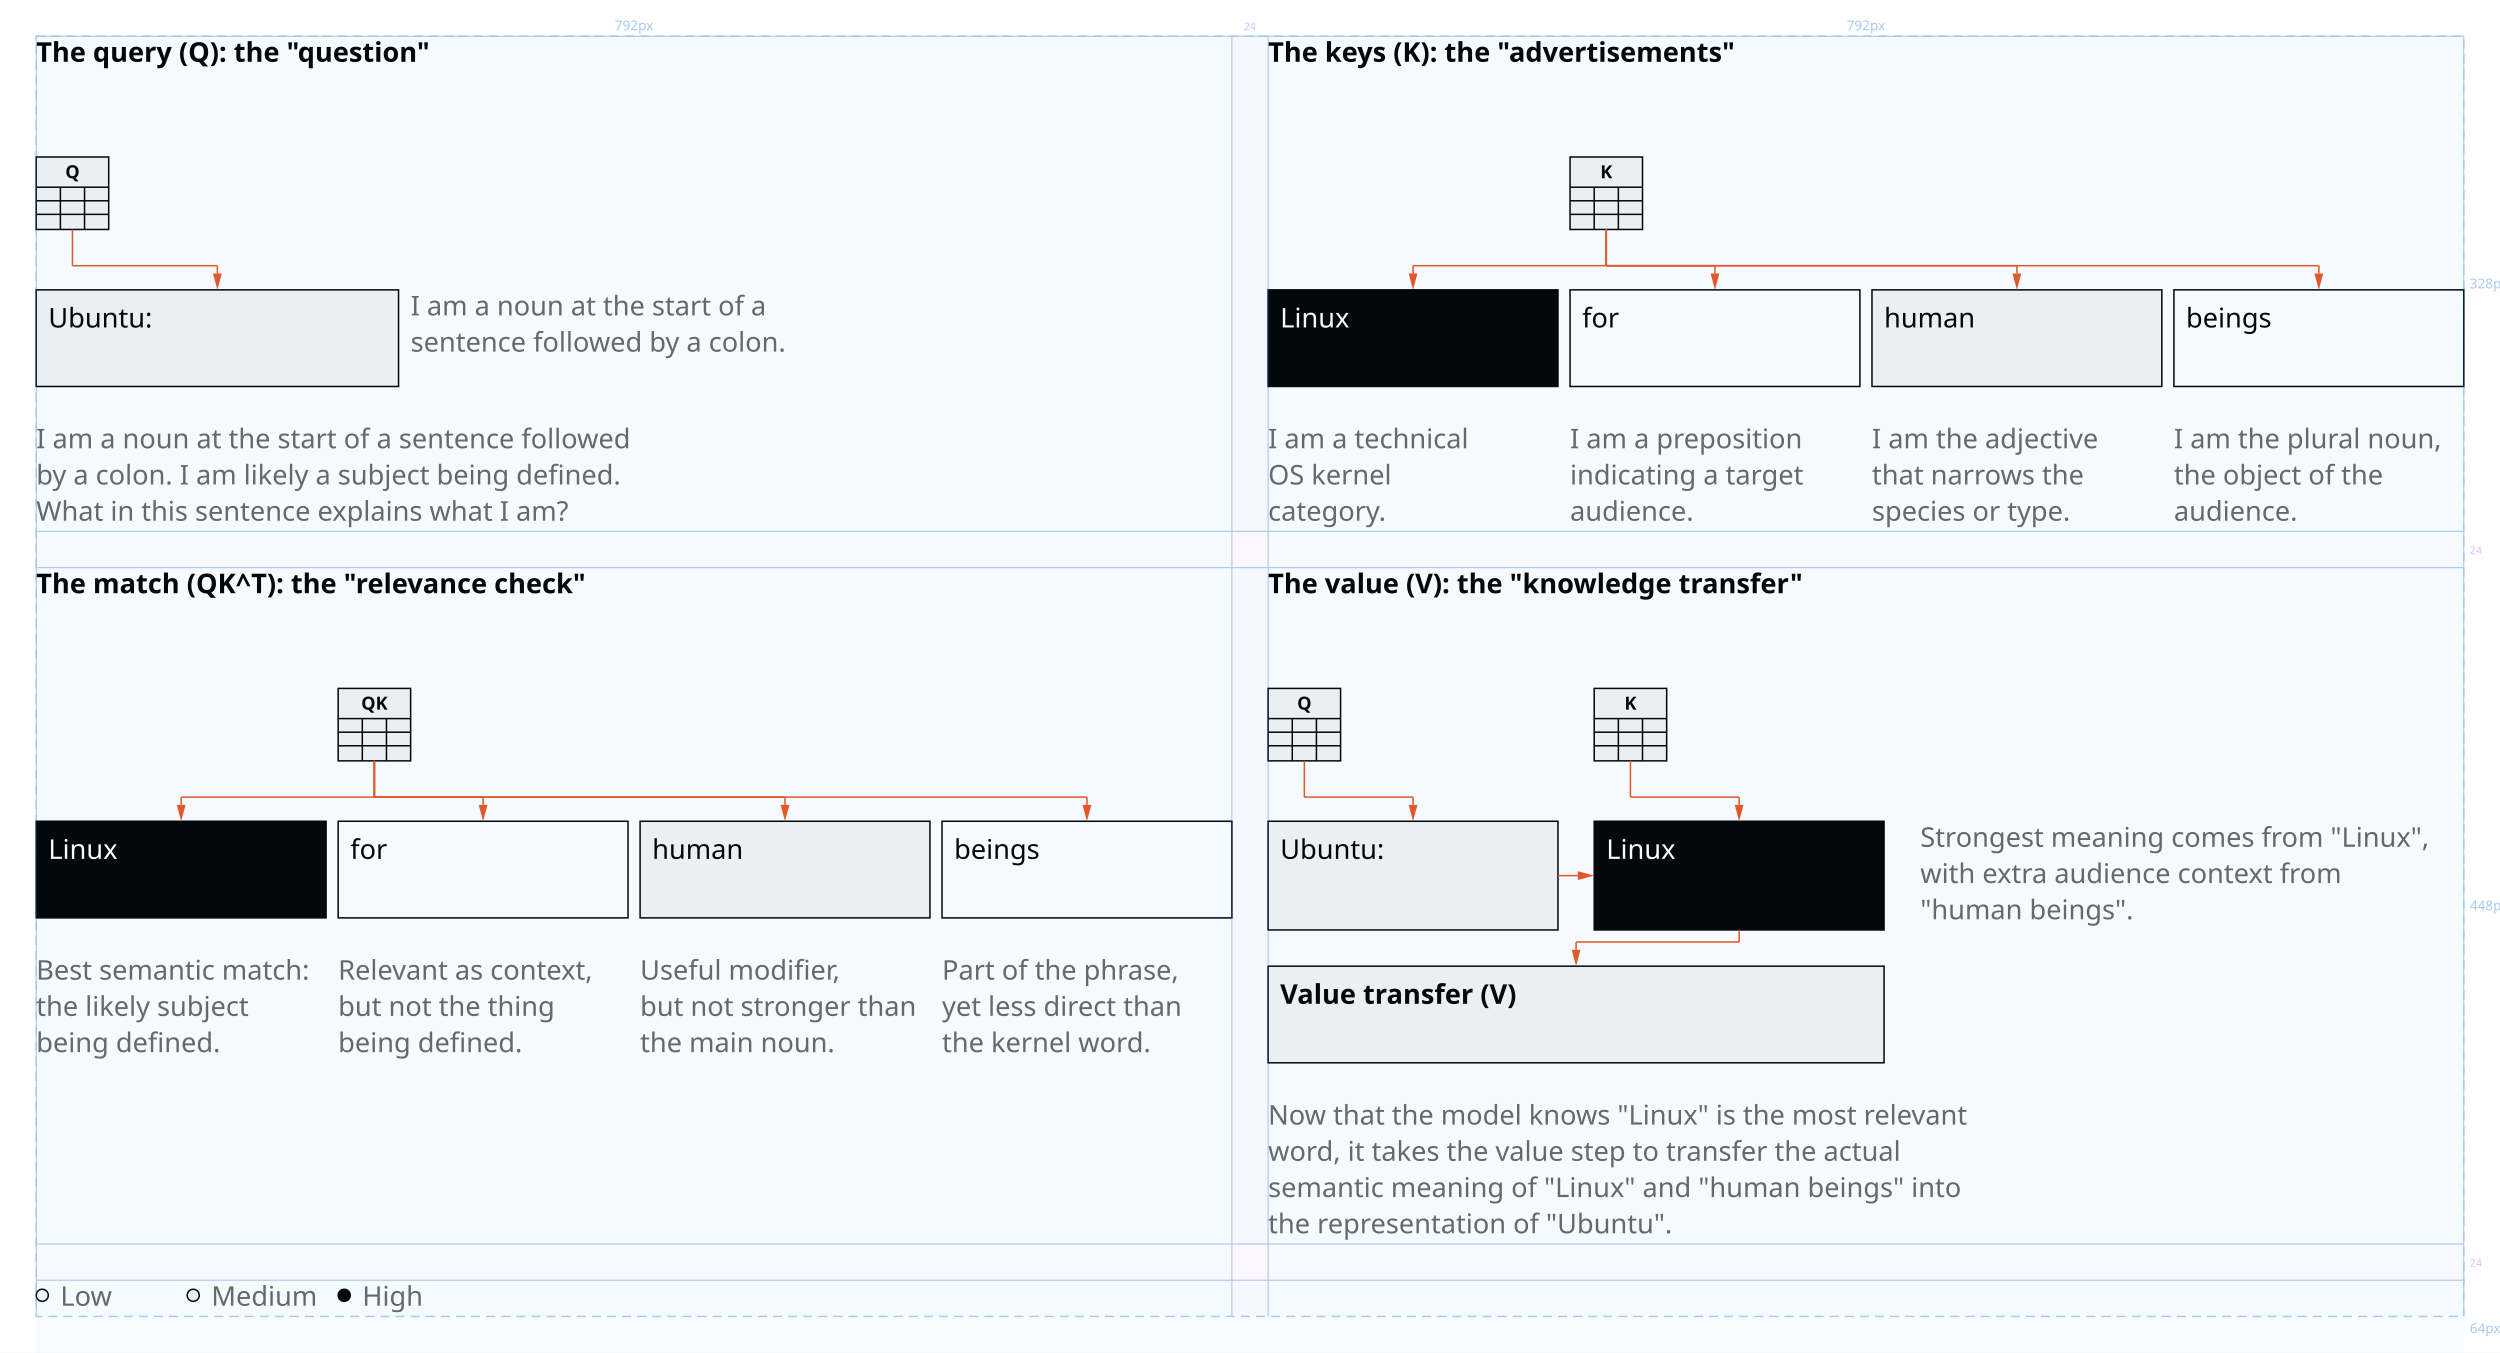
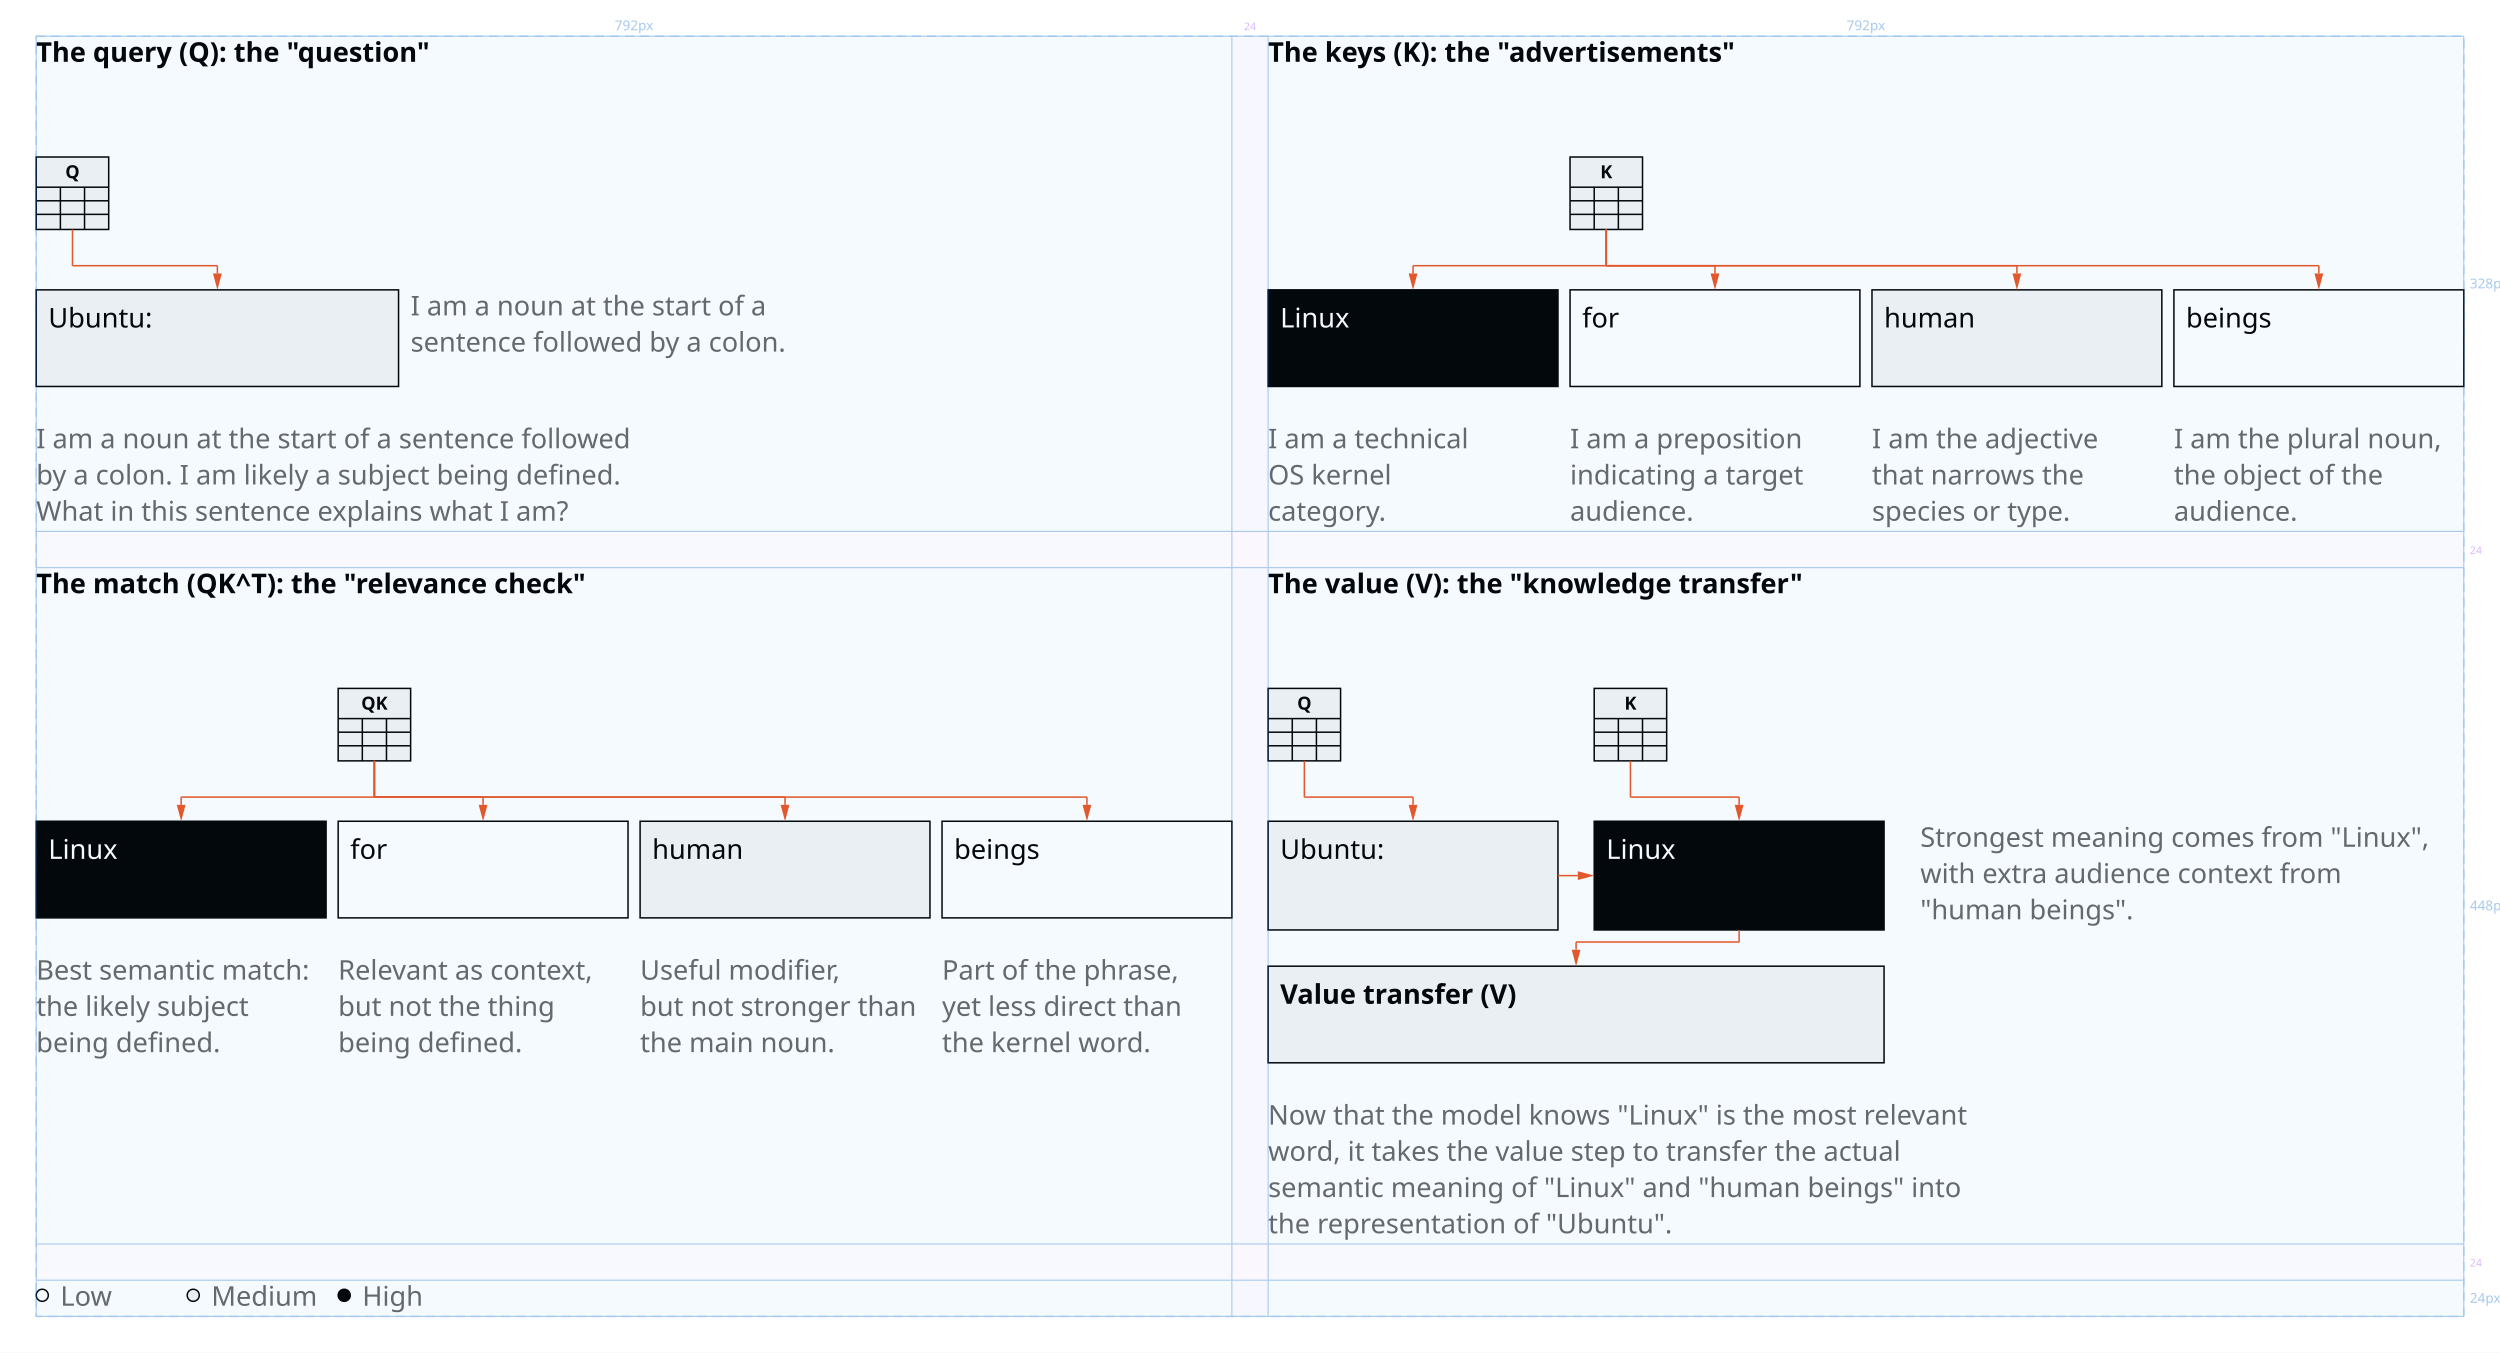
<svg xmlns="http://www.w3.org/2000/svg" width="1656" height="896" viewBox="0 0 1656 896" xml:space="preserve">
  <rect width="1656" height="896" fill="#FFFFFF" />
  <g data-component-id="query">
    <text font-family="Ubuntu Sans">
      <tspan x="24" y="40.92" font-size="18" font-weight="700" fill="#000000">The query (Q): the "question"</tspan>
    </text>
  </g>
  <g data-component-id="q_ubuntu">
    <rect x="24" y="192" width="240" height="64" fill="#F3F3F3" stroke="#000000" stroke-width="1" stroke-miterlimit="10" />
    <text font-family="Ubuntu Sans">
      <tspan x="32" y="216.92" font-size="18" font-weight="400" fill="#000000">Ubuntu:</tspan>
    </text>
  </g>
  <text font-family="Ubuntu Sans">
    <tspan x="272" y="208.92" font-size="18" font-weight="400" fill="#666666">I am a noun at the start of a</tspan>
    <tspan x="272" y="232.92" font-size="18" font-weight="400" fill="#666666">sentence followed by a colon.</tspan>
  </text>
  <text font-family="Ubuntu Sans">
    <tspan x="24" y="296.92" font-size="18" font-weight="400" fill="#666666">I am a noun at the start of a sentence followed</tspan>
    <tspan x="24" y="320.92" font-size="18" font-weight="400" fill="#666666">by a colon. I am likely a subject being defined.</tspan>
    <tspan x="24" y="344.92" font-size="18" font-weight="400" fill="#666666">What in this sentence explains what I am?</tspan>
  </text>
  <g data-component-id="q_matrix">
    <rect x="24" y="104" width="48" height="48" fill="#F3F3F3" stroke="#000000" stroke-width="1" stroke-miterlimit="10" />
    <line x1="24" y1="124" x2="72" y2="124" fill="none" stroke="#000000" stroke-width="1" stroke-miterlimit="10" />
    <line x1="40" y1="124" x2="40" y2="152" fill="none" stroke="#000000" stroke-width="1" stroke-miterlimit="10" />
    <line x1="56" y1="124" x2="56" y2="152" fill="none" stroke="#000000" stroke-width="1" stroke-miterlimit="10" />
    <line x1="24" y1="133" x2="72" y2="133" fill="none" stroke="#000000" stroke-width="1" stroke-miterlimit="10" />
    <line x1="24" y1="142" x2="72" y2="142" fill="none" stroke="#000000" stroke-width="1" stroke-miterlimit="10" />
    <text x="48" y="118.08" text-anchor="middle" font-family="Ubuntu Sans" font-size="12" font-weight="700" fill="#000000">Q</text>
  </g>
  <g data-component-id="keys">
    <text font-family="Ubuntu Sans">
      <tspan x="840" y="40.92" font-size="18" font-weight="700" fill="#000000">The keys (K): the "advertisements"</tspan>
    </text>
  </g>
  <g data-component-id="k_linux">
    <rect x="840" y="192" width="192" height="64" fill="#000000" stroke="#000000" stroke-width="1" stroke-miterlimit="10" />
    <text font-family="Ubuntu Sans">
      <tspan x="848" y="216.92" font-size="18" font-weight="400" fill="#FFFFFF">Linux</tspan>
    </text>
  </g>
  <g data-component-id="k_for">
    <rect x="1040" y="192" width="192" height="64" fill="#FFFFFF" stroke="#000000" stroke-width="1" stroke-miterlimit="10" />
    <text font-family="Ubuntu Sans">
      <tspan x="1048" y="216.92" font-size="18" font-weight="400" fill="#000000">for</tspan>
    </text>
  </g>
  <g data-component-id="k_human">
    <rect x="1240" y="192" width="192" height="64" fill="#F3F3F3" stroke="#000000" stroke-width="1" stroke-miterlimit="10" />
    <text font-family="Ubuntu Sans">
      <tspan x="1248" y="216.92" font-size="18" font-weight="400" fill="#000000">human</tspan>
    </text>
  </g>
  <g data-component-id="k_beings">
    <rect x="1440" y="192" width="192" height="64" fill="#FFFFFF" stroke="#000000" stroke-width="1" stroke-miterlimit="10" />
    <text font-family="Ubuntu Sans">
      <tspan x="1448" y="216.92" font-size="18" font-weight="400" fill="#000000">beings</tspan>
    </text>
  </g>
  <text font-family="Ubuntu Sans">
    <tspan x="840" y="296.92" font-size="18" font-weight="400" fill="#666666">I am a technical</tspan>
    <tspan x="840" y="320.92" font-size="18" font-weight="400" fill="#666666">OS kernel</tspan>
    <tspan x="840" y="344.92" font-size="18" font-weight="400" fill="#666666">category.</tspan>
  </text>
  <text font-family="Ubuntu Sans">
    <tspan x="1040" y="296.92" font-size="18" font-weight="400" fill="#666666">I am a preposition</tspan>
    <tspan x="1040" y="320.92" font-size="18" font-weight="400" fill="#666666">indicating a target</tspan>
    <tspan x="1040" y="344.92" font-size="18" font-weight="400" fill="#666666">audience.</tspan>
  </text>
  <text font-family="Ubuntu Sans">
    <tspan x="1240" y="296.92" font-size="18" font-weight="400" fill="#666666">I am the adjective</tspan>
    <tspan x="1240" y="320.92" font-size="18" font-weight="400" fill="#666666">that narrows the</tspan>
    <tspan x="1240" y="344.92" font-size="18" font-weight="400" fill="#666666">species or type.</tspan>
  </text>
  <text font-family="Ubuntu Sans">
    <tspan x="1440" y="296.92" font-size="18" font-weight="400" fill="#666666">I am the plural noun,</tspan>
    <tspan x="1440" y="320.92" font-size="18" font-weight="400" fill="#666666">the object of the</tspan>
    <tspan x="1440" y="344.92" font-size="18" font-weight="400" fill="#666666">audience.</tspan>
  </text>
  <g data-component-id="k_matrix">
    <rect x="1040" y="104" width="48" height="48" fill="#F3F3F3" stroke="#000000" stroke-width="1" stroke-miterlimit="10" />
    <line x1="1040" y1="124" x2="1088" y2="124" fill="none" stroke="#000000" stroke-width="1" stroke-miterlimit="10" />
    <line x1="1056" y1="124" x2="1056" y2="152" fill="none" stroke="#000000" stroke-width="1" stroke-miterlimit="10" />
    <line x1="1072" y1="124" x2="1072" y2="152" fill="none" stroke="#000000" stroke-width="1" stroke-miterlimit="10" />
    <line x1="1040" y1="133" x2="1088" y2="133" fill="none" stroke="#000000" stroke-width="1" stroke-miterlimit="10" />
    <line x1="1040" y1="142" x2="1088" y2="142" fill="none" stroke="#000000" stroke-width="1" stroke-miterlimit="10" />
    <text x="1064" y="118.08" text-anchor="middle" font-family="Ubuntu Sans" font-size="12" font-weight="700" fill="#000000">K</text>
  </g>
  <g data-component-id="match">
    <text font-family="Ubuntu Sans">
      <tspan x="24" y="392.92" font-size="18" font-weight="700" fill="#000000">The match (QK^T): the "relevance check"</tspan>
    </text>
  </g>
  <g data-component-id="m_linux">
    <rect x="24" y="544" width="192" height="64" fill="#000000" stroke="#000000" stroke-width="1" stroke-miterlimit="10" />
    <text font-family="Ubuntu Sans">
      <tspan x="32" y="568.92" font-size="18" font-weight="400" fill="#FFFFFF">Linux</tspan>
    </text>
  </g>
  <g data-component-id="m_for">
    <rect x="224" y="544" width="192" height="64" fill="#FFFFFF" stroke="#000000" stroke-width="1" stroke-miterlimit="10" />
    <text font-family="Ubuntu Sans">
      <tspan x="232" y="568.92" font-size="18" font-weight="400" fill="#000000">for</tspan>
    </text>
  </g>
  <g data-component-id="m_human">
    <rect x="424" y="544" width="192" height="64" fill="#F3F3F3" stroke="#000000" stroke-width="1" stroke-miterlimit="10" />
    <text font-family="Ubuntu Sans">
      <tspan x="432" y="568.92" font-size="18" font-weight="400" fill="#000000">human</tspan>
    </text>
  </g>
  <g data-component-id="m_beings">
    <rect x="624" y="544" width="192" height="64" fill="#FFFFFF" stroke="#000000" stroke-width="1" stroke-miterlimit="10" />
    <text font-family="Ubuntu Sans">
      <tspan x="632" y="568.92" font-size="18" font-weight="400" fill="#000000">beings</tspan>
    </text>
  </g>
  <text font-family="Ubuntu Sans">
    <tspan x="24" y="648.92" font-size="18" font-weight="400" fill="#666666">Best semantic match:</tspan>
    <tspan x="24" y="672.92" font-size="18" font-weight="400" fill="#666666">the likely subject</tspan>
    <tspan x="24" y="696.92" font-size="18" font-weight="400" fill="#666666">being defined.</tspan>
  </text>
  <text font-family="Ubuntu Sans">
    <tspan x="224" y="648.92" font-size="18" font-weight="400" fill="#666666">Relevant as context,</tspan>
    <tspan x="224" y="672.92" font-size="18" font-weight="400" fill="#666666">but not the thing</tspan>
    <tspan x="224" y="696.92" font-size="18" font-weight="400" fill="#666666">being defined.</tspan>
  </text>
  <text font-family="Ubuntu Sans">
    <tspan x="424" y="648.92" font-size="18" font-weight="400" fill="#666666">Useful modifier,</tspan>
    <tspan x="424" y="672.92" font-size="18" font-weight="400" fill="#666666">but not stronger than</tspan>
    <tspan x="424" y="696.92" font-size="18" font-weight="400" fill="#666666">the main noun.</tspan>
  </text>
  <text font-family="Ubuntu Sans">
    <tspan x="624" y="648.92" font-size="18" font-weight="400" fill="#666666">Part of the phrase,</tspan>
    <tspan x="624" y="672.92" font-size="18" font-weight="400" fill="#666666">yet less direct than</tspan>
    <tspan x="624" y="696.92" font-size="18" font-weight="400" fill="#666666">the kernel word.</tspan>
  </text>
  <g data-component-id="qk_matrix">
    <rect x="224" y="456" width="48" height="48" fill="#F3F3F3" stroke="#000000" stroke-width="1" stroke-miterlimit="10" />
    <line x1="224" y1="476" x2="272" y2="476" fill="none" stroke="#000000" stroke-width="1" stroke-miterlimit="10" />
    <line x1="240" y1="476" x2="240" y2="504" fill="none" stroke="#000000" stroke-width="1" stroke-miterlimit="10" />
    <line x1="256" y1="476" x2="256" y2="504" fill="none" stroke="#000000" stroke-width="1" stroke-miterlimit="10" />
    <line x1="224" y1="485" x2="272" y2="485" fill="none" stroke="#000000" stroke-width="1" stroke-miterlimit="10" />
    <line x1="224" y1="494" x2="272" y2="494" fill="none" stroke="#000000" stroke-width="1" stroke-miterlimit="10" />
    <text x="248" y="470.08" text-anchor="middle" font-family="Ubuntu Sans" font-size="12" font-weight="700" fill="#000000">QK</text>
  </g>
  <g data-component-id="_auto_11">
    <circle cx="28" cy="858" r="4" fill="#FFFFFF" stroke="#000000" stroke-width="1" stroke-miterlimit="10" />
    <text font-family="Ubuntu Sans">
      <tspan x="40" y="864.92" font-size="18" font-weight="400" fill="#666666">Low</tspan>
    </text>
    <circle cx="128" cy="858" r="4" fill="#F3F3F3" stroke="#000000" stroke-width="1" stroke-miterlimit="10" />
    <text font-family="Ubuntu Sans">
      <tspan x="140" y="864.92" font-size="18" font-weight="400" fill="#666666">Medium</tspan>
    </text>
    <circle cx="228" cy="858" r="4" fill="#000000" stroke="#000000" stroke-width="1" stroke-miterlimit="10" />
    <text font-family="Ubuntu Sans">
      <tspan x="240" y="864.92" font-size="18" font-weight="400" fill="#666666">High</tspan>
    </text>
  </g>
  <g data-component-id="value">
    <text font-family="Ubuntu Sans">
      <tspan x="840" y="392.92" font-size="18" font-weight="700" fill="#000000">The value (V): the "knowledge transfer"</tspan>
    </text>
  </g>
  <g data-component-id="v_ubuntu">
    <rect x="840" y="544" width="192" height="72" fill="#F3F3F3" stroke="#000000" stroke-width="1" stroke-miterlimit="10" />
    <text font-family="Ubuntu Sans">
      <tspan x="848" y="568.92" font-size="18" font-weight="400" fill="#000000">Ubuntu:</tspan>
    </text>
  </g>
  <g data-component-id="v_linux">
    <rect x="1056" y="544" width="192" height="72" fill="#000000" stroke="#000000" stroke-width="1" stroke-miterlimit="10" />
    <text font-family="Ubuntu Sans">
      <tspan x="1064" y="568.92" font-size="18" font-weight="400" fill="#FFFFFF">Linux</tspan>
    </text>
  </g>
  <g data-component-id="value_transfer">
    <rect x="840" y="640" width="408" height="64" fill="#F3F3F3" stroke="#000000" stroke-width="1" stroke-miterlimit="10" />
    <text font-family="Ubuntu Sans">
      <tspan x="848" y="664.92" font-size="18" font-weight="700" fill="#000000">Value transfer (V)</tspan>
    </text>
  </g>
  <text font-family="Ubuntu Sans">
    <tspan x="1272" y="560.92" font-size="18" font-weight="400" fill="#666666">Strongest meaning comes from "Linux",</tspan>
    <tspan x="1272" y="584.92" font-size="18" font-weight="400" fill="#666666">with extra audience context from</tspan>
    <tspan x="1272" y="608.92" font-size="18" font-weight="400" fill="#666666">"human beings".</tspan>
  </text>
  <text font-family="Ubuntu Sans">
    <tspan x="840" y="744.92" font-size="18" font-weight="400" fill="#666666">Now that the model knows "Linux" is the most relevant</tspan>
    <tspan x="840" y="768.92" font-size="18" font-weight="400" fill="#666666">word, it takes the value step to transfer the actual</tspan>
    <tspan x="840" y="792.92" font-size="18" font-weight="400" fill="#666666">semantic meaning of "Linux" and "human beings" into</tspan>
    <tspan x="840" y="816.92" font-size="18" font-weight="400" fill="#666666">the representation of "Ubuntu".</tspan>
  </text>
  <g data-component-id="vq_matrix">
    <rect x="840" y="456" width="48" height="48" fill="#F3F3F3" stroke="#000000" stroke-width="1" stroke-miterlimit="10" />
    <line x1="840" y1="476" x2="888" y2="476" fill="none" stroke="#000000" stroke-width="1" stroke-miterlimit="10" />
    <line x1="856" y1="476" x2="856" y2="504" fill="none" stroke="#000000" stroke-width="1" stroke-miterlimit="10" />
    <line x1="872" y1="476" x2="872" y2="504" fill="none" stroke="#000000" stroke-width="1" stroke-miterlimit="10" />
    <line x1="840" y1="485" x2="888" y2="485" fill="none" stroke="#000000" stroke-width="1" stroke-miterlimit="10" />
    <line x1="840" y1="494" x2="888" y2="494" fill="none" stroke="#000000" stroke-width="1" stroke-miterlimit="10" />
    <text x="864" y="470.08" text-anchor="middle" font-family="Ubuntu Sans" font-size="12" font-weight="700" fill="#000000">Q</text>
  </g>
  <g data-component-id="vk_matrix">
    <rect x="1056" y="456" width="48" height="48" fill="#F3F3F3" stroke="#000000" stroke-width="1" stroke-miterlimit="10" />
    <line x1="1056" y1="476" x2="1104" y2="476" fill="none" stroke="#000000" stroke-width="1" stroke-miterlimit="10" />
    <line x1="1072" y1="476" x2="1072" y2="504" fill="none" stroke="#000000" stroke-width="1" stroke-miterlimit="10" />
    <line x1="1088" y1="476" x2="1088" y2="504" fill="none" stroke="#000000" stroke-width="1" stroke-miterlimit="10" />
    <line x1="1056" y1="485" x2="1104" y2="485" fill="none" stroke="#000000" stroke-width="1" stroke-miterlimit="10" />
    <line x1="1056" y1="494" x2="1104" y2="494" fill="none" stroke="#000000" stroke-width="1" stroke-miterlimit="10" />
    <text x="1080" y="470.08" text-anchor="middle" font-family="Ubuntu Sans" font-size="12" font-weight="700" fill="#000000">K</text>
  </g>
  <g data-component-id="_auto_14">
    <line x1="48" y1="152" x2="48" y2="176" fill="none" stroke="#E95420" stroke-width="1" stroke-miterlimit="10" />
    <line x1="48" y1="176" x2="144" y2="176" fill="none" stroke="#E95420" stroke-width="1" stroke-miterlimit="10" />
    <line x1="144" y1="176" x2="144" y2="181.159" fill="none" stroke="#E95420" stroke-width="1" stroke-miterlimit="10" />
    <polygon points="141.095,181.159 144,192 146.905,181.159" fill="#E95420" />
  </g>
  <g data-component-id="_auto_15">
    <line x1="1064" y1="152" x2="1064" y2="176" fill="none" stroke="#E95420" stroke-width="1" stroke-miterlimit="10" />
    <line x1="1064" y1="176" x2="936" y2="176" fill="none" stroke="#E95420" stroke-width="1" stroke-miterlimit="10" />
    <line x1="936" y1="176" x2="936" y2="181.159" fill="none" stroke="#E95420" stroke-width="1" stroke-miterlimit="10" />
    <polygon points="933.095,181.159 936,192 938.905,181.159" fill="#E95420" />
  </g>
  <g data-component-id="_auto_16">
    <line x1="1064" y1="152" x2="1064" y2="176" fill="none" stroke="#E95420" stroke-width="1" stroke-miterlimit="10" />
    <line x1="1064" y1="176" x2="1136" y2="176" fill="none" stroke="#E95420" stroke-width="1" stroke-miterlimit="10" />
    <line x1="1136" y1="176" x2="1136" y2="181.159" fill="none" stroke="#E95420" stroke-width="1" stroke-miterlimit="10" />
    <polygon points="1133.095,181.159 1136,192 1138.905,181.159" fill="#E95420" />
  </g>
  <g data-component-id="_auto_17">
    <line x1="1064" y1="152" x2="1064" y2="176" fill="none" stroke="#E95420" stroke-width="1" stroke-miterlimit="10" />
    <line x1="1064" y1="176" x2="1336" y2="176" fill="none" stroke="#E95420" stroke-width="1" stroke-miterlimit="10" />
    <line x1="1336" y1="176" x2="1336" y2="181.159" fill="none" stroke="#E95420" stroke-width="1" stroke-miterlimit="10" />
    <polygon points="1333.095,181.159 1336,192 1338.905,181.159" fill="#E95420" />
  </g>
  <g data-component-id="_auto_18">
    <line x1="1064" y1="152" x2="1064" y2="176" fill="none" stroke="#E95420" stroke-width="1" stroke-miterlimit="10" />
    <line x1="1064" y1="176" x2="1536" y2="176" fill="none" stroke="#E95420" stroke-width="1" stroke-miterlimit="10" />
    <line x1="1536" y1="176" x2="1536" y2="181.159" fill="none" stroke="#E95420" stroke-width="1" stroke-miterlimit="10" />
    <polygon points="1533.095,181.159 1536,192 1538.905,181.159" fill="#E95420" />
  </g>
  <g data-component-id="_auto_19">
    <line x1="248" y1="504" x2="248" y2="528" fill="none" stroke="#E95420" stroke-width="1" stroke-miterlimit="10" />
    <line x1="248" y1="528" x2="120" y2="528" fill="none" stroke="#E95420" stroke-width="1" stroke-miterlimit="10" />
    <line x1="120" y1="528" x2="120" y2="533.159" fill="none" stroke="#E95420" stroke-width="1" stroke-miterlimit="10" />
    <polygon points="117.095,533.159 120,544 122.905,533.159" fill="#E95420" />
  </g>
  <g data-component-id="_auto_20">
    <line x1="248" y1="504" x2="248" y2="528" fill="none" stroke="#E95420" stroke-width="1" stroke-miterlimit="10" />
    <line x1="248" y1="528" x2="320" y2="528" fill="none" stroke="#E95420" stroke-width="1" stroke-miterlimit="10" />
    <line x1="320" y1="528" x2="320" y2="533.159" fill="none" stroke="#E95420" stroke-width="1" stroke-miterlimit="10" />
    <polygon points="317.095,533.159 320,544 322.905,533.159" fill="#E95420" />
  </g>
  <g data-component-id="_auto_21">
    <line x1="248" y1="504" x2="248" y2="528" fill="none" stroke="#E95420" stroke-width="1" stroke-miterlimit="10" />
    <line x1="248" y1="528" x2="520" y2="528" fill="none" stroke="#E95420" stroke-width="1" stroke-miterlimit="10" />
    <line x1="520" y1="528" x2="520" y2="533.159" fill="none" stroke="#E95420" stroke-width="1" stroke-miterlimit="10" />
    <polygon points="517.095,533.159 520,544 522.905,533.159" fill="#E95420" />
  </g>
  <g data-component-id="_auto_22">
    <line x1="248" y1="504" x2="248" y2="528" fill="none" stroke="#E95420" stroke-width="1" stroke-miterlimit="10" />
    <line x1="248" y1="528" x2="720" y2="528" fill="none" stroke="#E95420" stroke-width="1" stroke-miterlimit="10" />
    <line x1="720" y1="528" x2="720" y2="533.159" fill="none" stroke="#E95420" stroke-width="1" stroke-miterlimit="10" />
    <polygon points="717.095,533.159 720,544 722.905,533.159" fill="#E95420" />
  </g>
  <g data-component-id="_auto_23">
    <line x1="864" y1="504" x2="864" y2="528" fill="none" stroke="#E95420" stroke-width="1" stroke-miterlimit="10" />
    <line x1="864" y1="528" x2="936" y2="528" fill="none" stroke="#E95420" stroke-width="1" stroke-miterlimit="10" />
    <line x1="936" y1="528" x2="936" y2="533.159" fill="none" stroke="#E95420" stroke-width="1" stroke-miterlimit="10" />
    <polygon points="933.095,533.159 936,544 938.905,533.159" fill="#E95420" />
  </g>
  <g data-component-id="_auto_24">
    <line x1="1080" y1="504" x2="1080" y2="528" fill="none" stroke="#E95420" stroke-width="1" stroke-miterlimit="10" />
    <line x1="1080" y1="528" x2="1152" y2="528" fill="none" stroke="#E95420" stroke-width="1" stroke-miterlimit="10" />
    <line x1="1152" y1="528" x2="1152" y2="533.159" fill="none" stroke="#E95420" stroke-width="1" stroke-miterlimit="10" />
    <polygon points="1149.095,533.159 1152,544 1154.905,533.159" fill="#E95420" />
  </g>
  <g data-component-id="_auto_25">
    <line x1="1032" y1="580" x2="1045.159" y2="580" fill="none" stroke="#E95420" stroke-width="1" stroke-miterlimit="10" />
    <polygon points="1045.159,577.095 1056,580 1045.159,582.905" fill="#E95420" />
  </g>
  <g data-component-id="_auto_26">
    <line x1="1152" y1="616" x2="1152" y2="624" fill="none" stroke="#E95420" stroke-width="1" stroke-miterlimit="10" />
    <line x1="1152" y1="624" x2="1044" y2="624" fill="none" stroke="#E95420" stroke-width="1" stroke-miterlimit="10" />
    <line x1="1044" y1="624" x2="1044" y2="629.159" fill="none" stroke="#E95420" stroke-width="1" stroke-miterlimit="10" />
    <polygon points="1041.095,629.159 1044,640 1046.905,629.159" fill="#E95420" />
  </g>
  <g id="layout-grid" opacity="0.35" style="pointer-events:none">
    <rect x="24" y="24" width="1608" height="848" fill="none" stroke="#0066CC" stroke-width="1" stroke-dasharray="6 4" />
    <rect x="24" y="24" width="792" height="848" fill="#3399FF" opacity="0.08" />
    <line x1="24" y1="24" x2="24" y2="872" stroke="#0066CC" stroke-width="0.75" />
    <line x1="816" y1="24" x2="816" y2="872" stroke="#0066CC" stroke-width="0.75" />
    <text x="420.0" y="20" text-anchor="middle" font-size="9" fill="#0066CC" font-family="Ubuntu Sans, sans-serif">792px</text>
    <rect x="840" y="24" width="792" height="848" fill="#3399FF" opacity="0.08" />
    <line x1="840" y1="24" x2="840" y2="872" stroke="#0066CC" stroke-width="0.75" />
    <line x1="1632" y1="24" x2="1632" y2="872" stroke="#0066CC" stroke-width="0.75" />
    <text x="1236.0" y="20" text-anchor="middle" font-size="9" fill="#0066CC" font-family="Ubuntu Sans, sans-serif">792px</text>
    <rect x="816" y="24" width="24" height="848" fill="#9933FF" opacity="0.06" />
    <text x="828.0" y="20" text-anchor="middle" font-size="7" fill="#9933FF" font-family="Ubuntu Sans, sans-serif">24</text>
    <rect x="24" y="24" width="1608" height="328" fill="#3399FF" opacity="0.08" />
    <line x1="24" y1="24" x2="1632" y2="24" stroke="#0066CC" stroke-width="0.75" />
    <line x1="24" y1="352" x2="1632" y2="352" stroke="#0066CC" stroke-width="0.75" />
    <text x="1636" y="191.0" font-size="9" fill="#0066CC" font-family="Ubuntu Sans, sans-serif">328px</text>
    <rect x="24" y="376" width="1608" height="448" fill="#3399FF" opacity="0.08" />
    <line x1="24" y1="376" x2="1632" y2="376" stroke="#0066CC" stroke-width="0.75" />
    <line x1="24" y1="824" x2="1632" y2="824" stroke="#0066CC" stroke-width="0.75" />
    <text x="1636" y="603.0" font-size="9" fill="#0066CC" font-family="Ubuntu Sans, sans-serif">448px</text>
-     <rect x="24" y="848" width="1608" height="64" fill="#3399FF" opacity="0.08" />
+     <rect x="24" y="848" width="1608" height="24" fill="#3399FF" opacity="0.08" />
    <line x1="24" y1="848" x2="1632" y2="848" stroke="#0066CC" stroke-width="0.75" />
-     <line x1="24" y1="912" x2="1632" y2="912" stroke="#0066CC" stroke-width="0.75" />
-     <text x="1636" y="883.0" font-size="9" fill="#0066CC" font-family="Ubuntu Sans, sans-serif">64px</text>
+     <line x1="24" y1="872" x2="1632" y2="872" stroke="#0066CC" stroke-width="0.75" />
+     <text x="1636" y="863.0" font-size="9" fill="#0066CC" font-family="Ubuntu Sans, sans-serif">24px</text>
    <rect x="24" y="352" width="1608" height="24" fill="#9933FF" opacity="0.06" />
    <text x="1636" y="367.0" font-size="7" fill="#9933FF" font-family="Ubuntu Sans, sans-serif">24</text>
    <rect x="24" y="824" width="1608" height="24" fill="#9933FF" opacity="0.06" />
    <text x="1636" y="839.0" font-size="7" fill="#9933FF" font-family="Ubuntu Sans, sans-serif">24</text>
  </g>
</svg>
